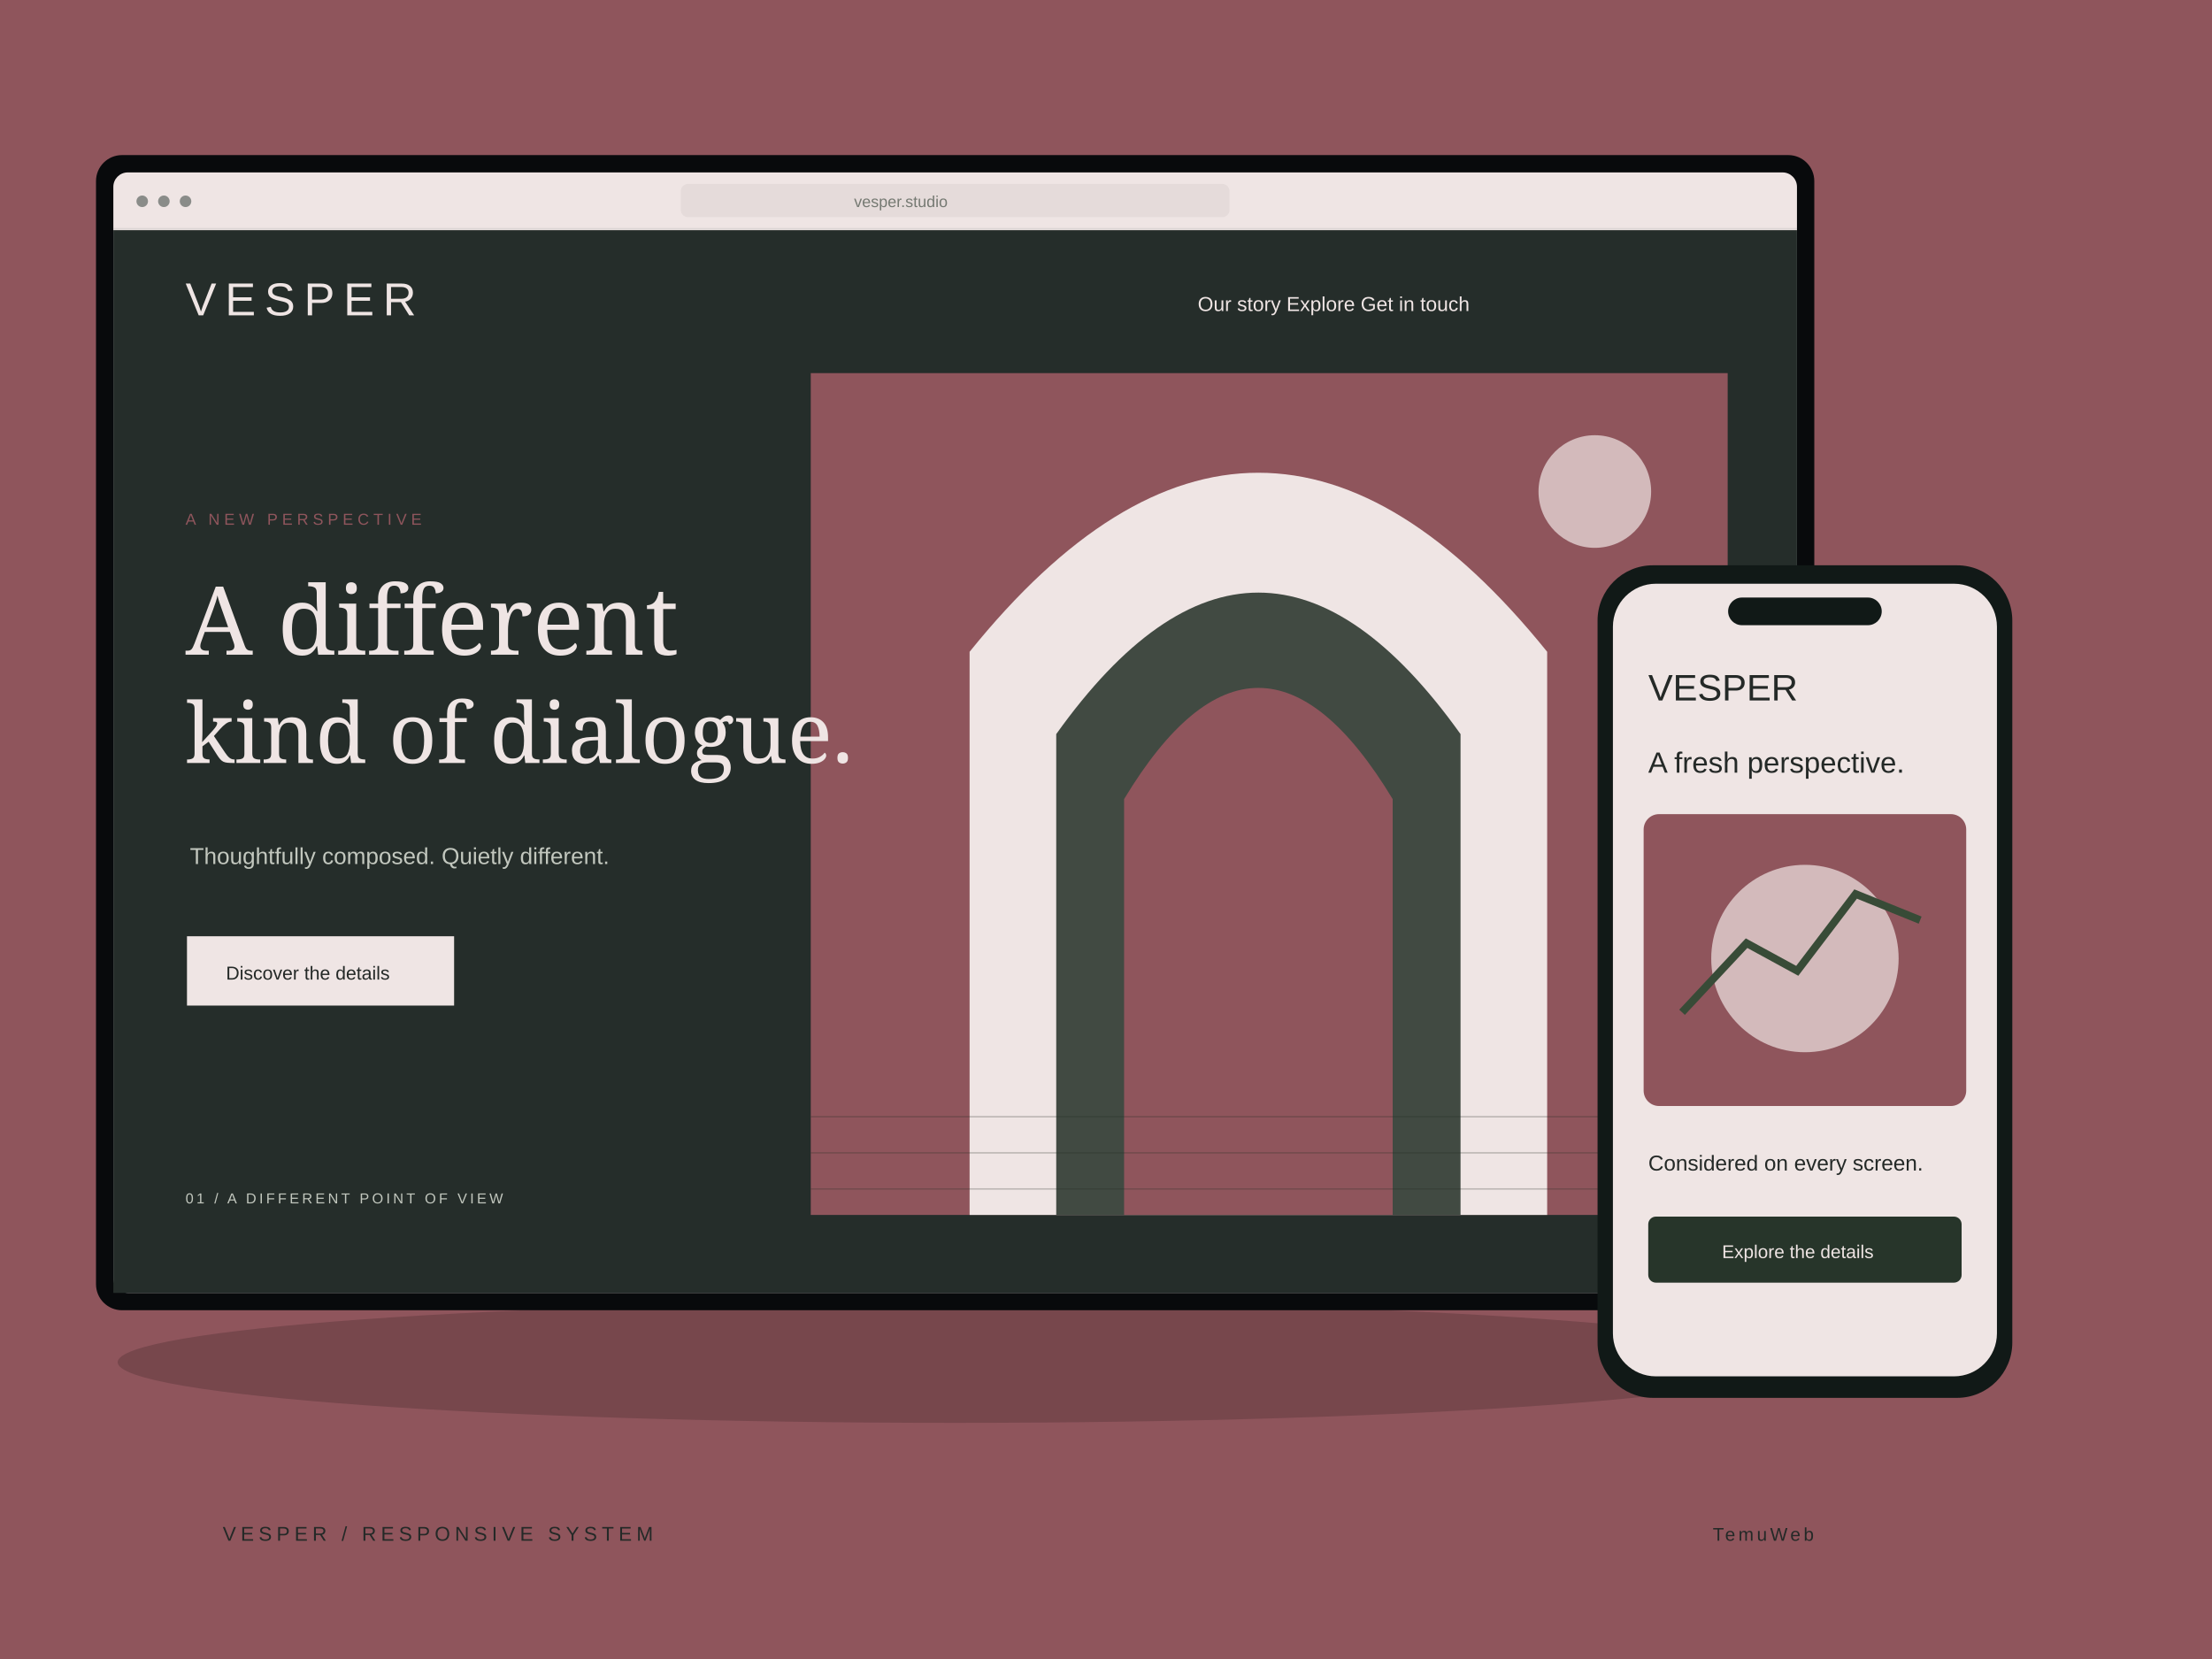
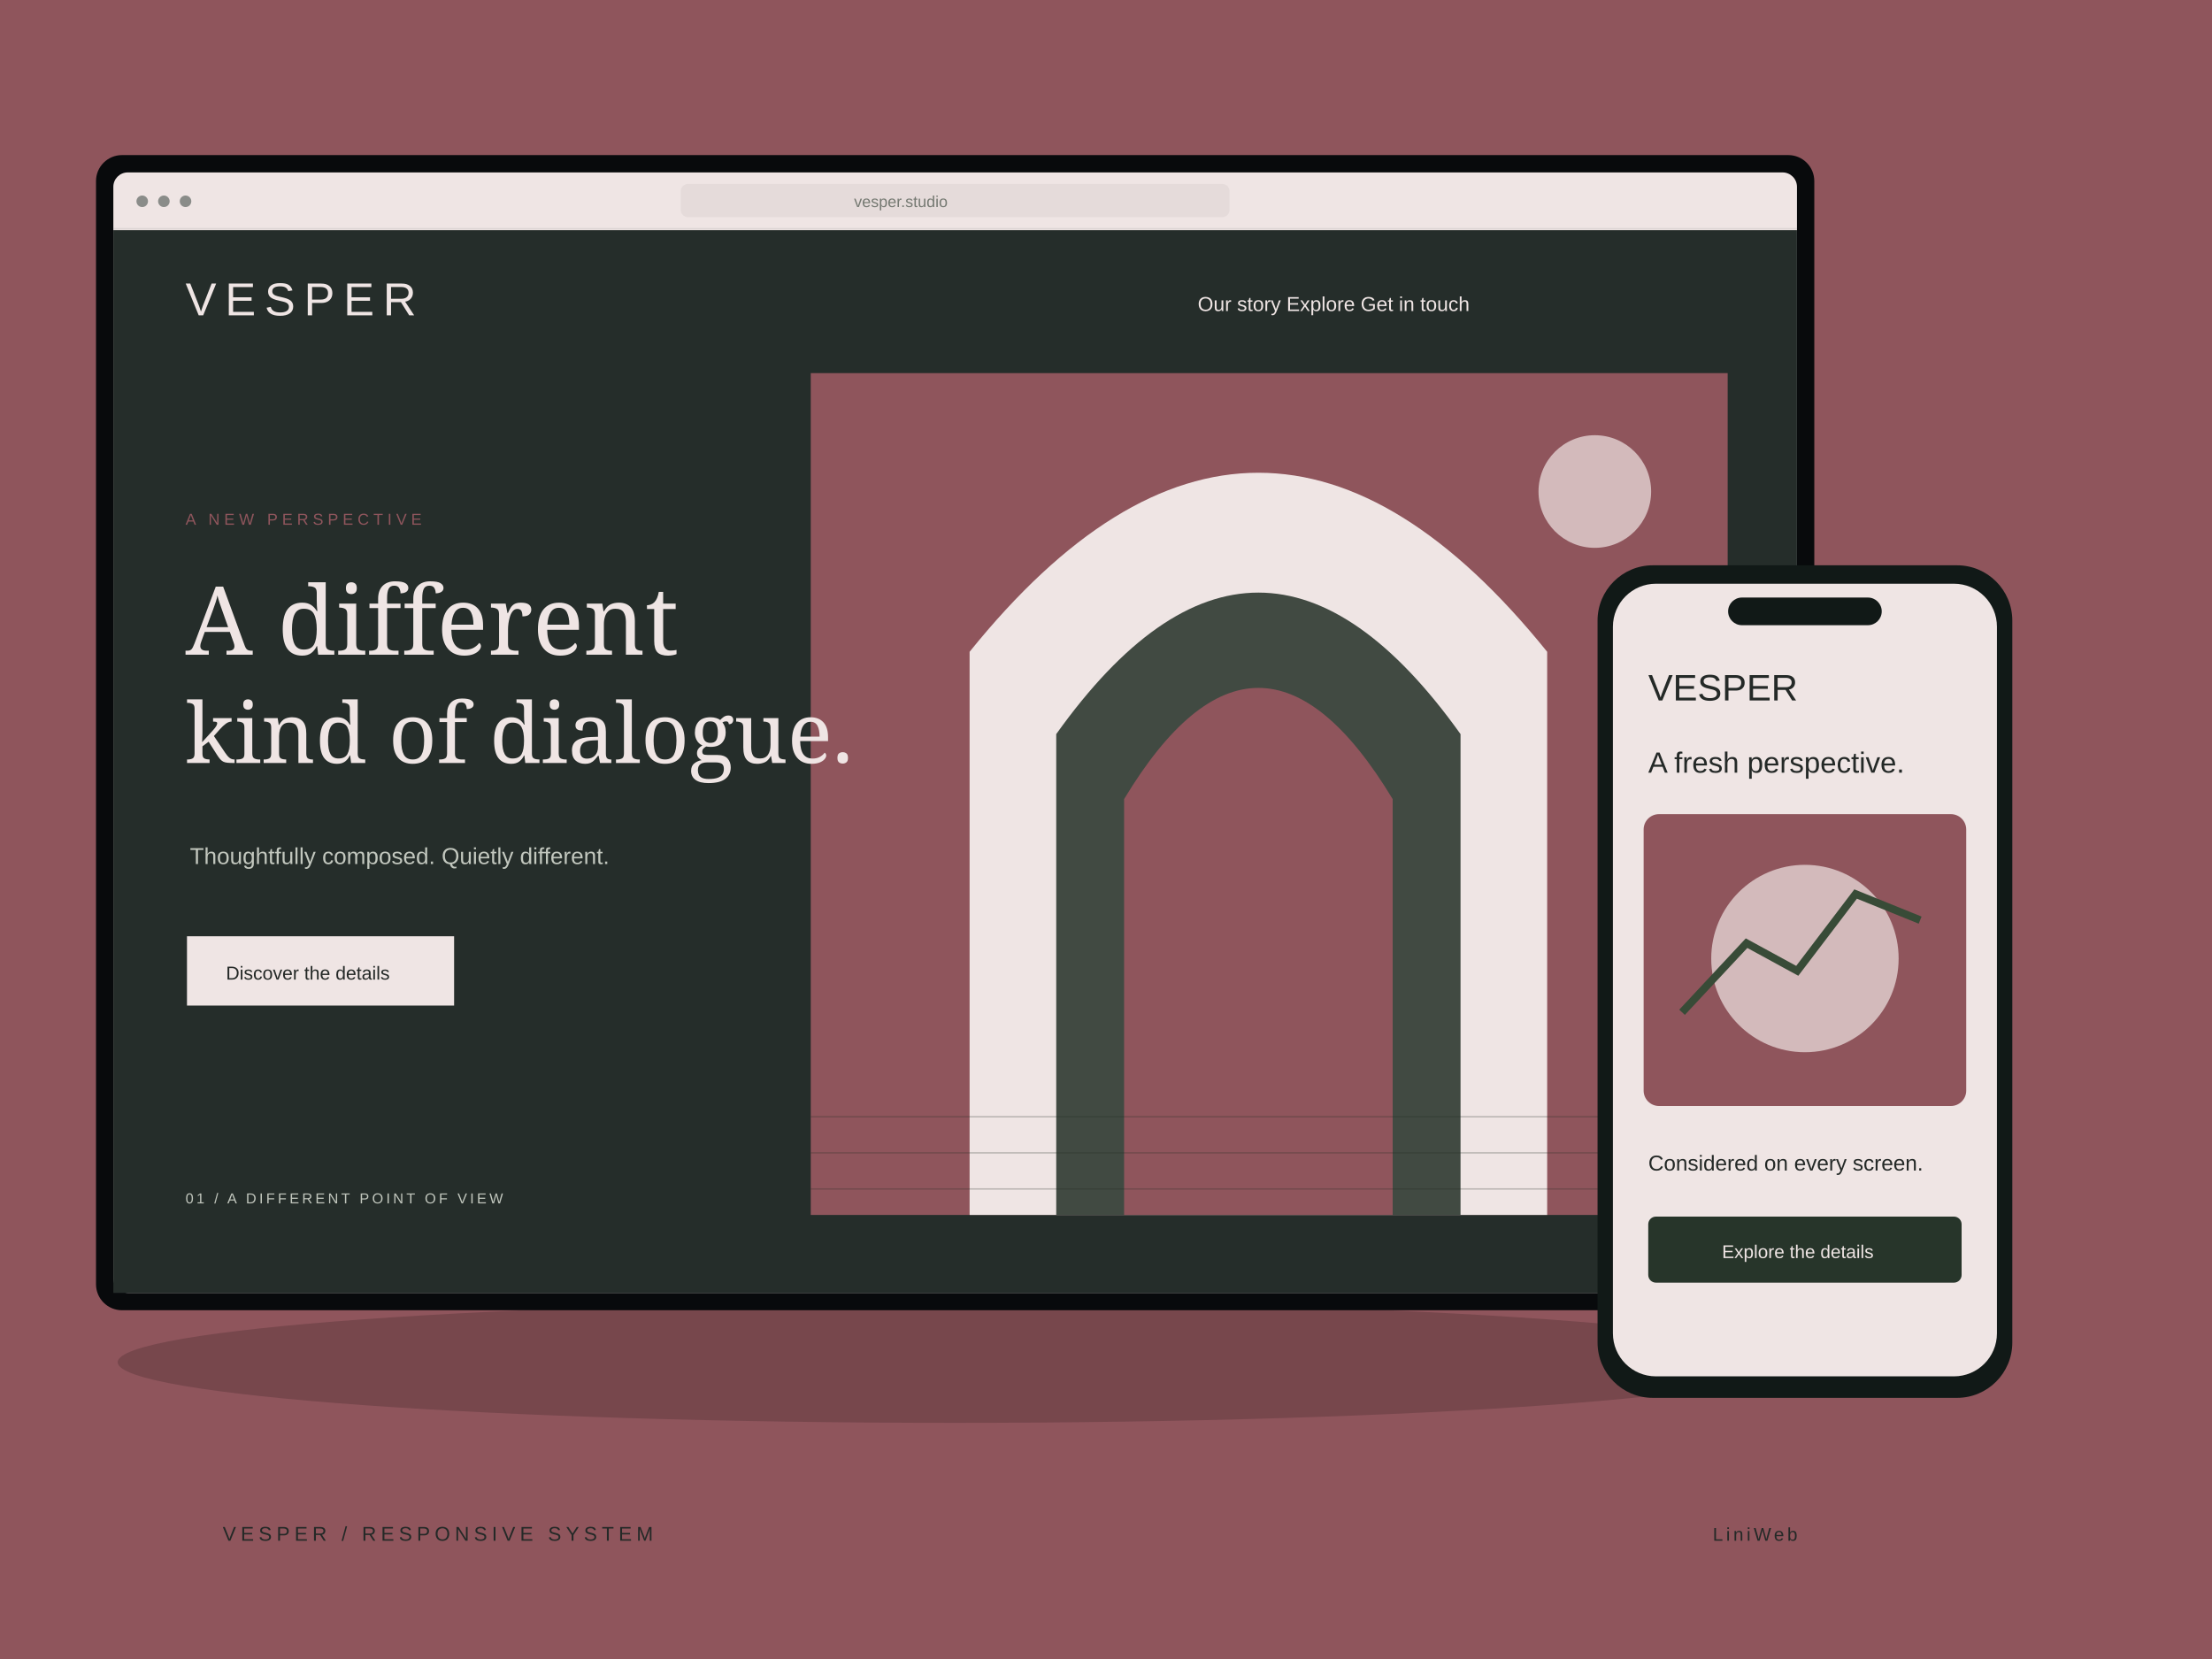
<svg xmlns="http://www.w3.org/2000/svg" width="1440" height="1080" viewBox="0 0 1440 1080">
  <rect width="1440" height="1080" fill="#8f555c" />
  <g transform="translate(-55 -25) scale(.94)">
    <rect width="1440" height="1080" fill="#8f555c" />
    <ellipse cx="720" cy="970" rx="580" ry="42" fill="#000" opacity=".17" />
    <rect x="125" y="134" width="1190" height="800" rx="18" fill="#080a0c" />
    <rect x="137" y="146" width="1166" height="776" rx="10" fill="#efe5e4" />
    <path d="M137 185h1166" stroke="#aaa" stroke-opacity=".25" />
    <circle cx="157" cy="166" r="4" fill="#8a8c89" />
    <circle cx="172" cy="166" r="4" fill="#8a8c89" />
    <circle cx="187" cy="166" r="4" fill="#8a8c89" />
    <rect x="530" y="154" width="380" height="23" rx="5" fill="#000" opacity=".045" />
    <text x="650" y="170" font-family="Arial,Helvetica,sans-serif" font-size="11" fill="#757972">vesper.studio</text>
    <rect x="137" y="186" width="1166" height="736" fill="#252d2a" />
    <text x="187" y="245" font-family="Arial,Helvetica,sans-serif" font-size="32" fill="#efe5e4" letter-spacing="6">VESPER</text>
    <text x="888" y="242" font-family="Arial,Helvetica,sans-serif" font-size="14" fill="#efe5e4">Our story     Explore     Get in touch</text>
    <rect x="620" y="285" width="635" height="583" fill="#8f555c" />
    <path d="M730 868V478Q930 230 1130 478V868" fill="#efe5e4" />
    <path d="M790 868V535Q930 339 1070 535V868" fill="#414a42" />
    <path d="M837 868V580Q930 426 1023 580V868" fill="#8f555c" />
    <path d="M620 800h635M620 825h635M620 850h635" stroke="#202820" stroke-opacity=".25" />
    <circle cx="1163" cy="367" r="39" fill="#efe5e4" opacity=".7" />
    <text x="187" y="390" font-family="Arial,Helvetica,sans-serif" font-size="11" fill="#8f555c" letter-spacing="3">A NEW PERSPECTIVE</text>
    <text x="187" y="480" font-size="66" fill="#efe5e4" font-family="Georgia,serif">A different</text>
    <text x="187" y="555" font-size="58" fill="#efe5e4" font-family="Georgia,serif">kind of dialogue.</text>
    <text x="190" y="625" font-family="Arial,Helvetica,sans-serif" font-size="16" fill="#c2c7be">Thoughtfully composed. Quietly different.</text>
    <rect x="188" y="675" width="185" height="48" fill="#efe5e4" />
    <text x="215" y="705" font-family="Arial,Helvetica,sans-serif" font-size="13" fill="#242927">Discover the details</text>
    <text x="187" y="860" font-family="Arial,Helvetica,sans-serif" font-size="10" fill="#c2c7be" letter-spacing="2">01 / A DIFFERENT POINT OF VIEW</text>
  </g>
  <rect x="1040" y="368" width="270" height="542" rx="36" fill="#111917" />
  <rect x="1050" y="380" width="250" height="516" rx="28" fill="#efe5e4" />
  <rect x="1125" y="389" width="100" height="18" rx="9" fill="#111917" />
  <text x="1073" y="456" font-family="Arial,Helvetica,sans-serif" font-size="24" fill="#242927">VESPER</text>
  <text x="1073" y="503" font-family="Arial,Helvetica,sans-serif" font-size="19" fill="#242927">A fresh perspective.</text>
  <rect x="1070" y="530" width="210" height="190" rx="10" fill="#8f555c" />
  <circle cx="1175" cy="624" r="61" fill="#efe5e4" opacity=".7" />
  <path d="M1095 659L1137 614L1170 632L1208 582L1250 599" fill="none" stroke="#384b37" stroke-width="5" />
  <text x="1073" y="762" font-family="Arial,Helvetica,sans-serif" font-size="14" fill="#242927">Considered on every screen.</text>
  <rect x="1073" y="792" width="204" height="43" rx="5" fill="#27352a" />
  <text x="1121" y="819" font-family="Arial,Helvetica,sans-serif" font-size="12" fill="#efe5e4">Explore the details</text>
  <text x="145" y="1003" font-family="Arial,Helvetica,sans-serif" font-size="13" fill="#242927" letter-spacing="3">VESPER / RESPONSIVE SYSTEM</text>
-   <text x="1115" y="1003" font-family="Arial,Helvetica,sans-serif" font-size="12" fill="#242927" letter-spacing="2">TemuWeb</text>
+   <text x="1115" y="1003" font-family="Arial,Helvetica,sans-serif" font-size="12" fill="#242927" letter-spacing="2">LiniWeb</text>
</svg>
